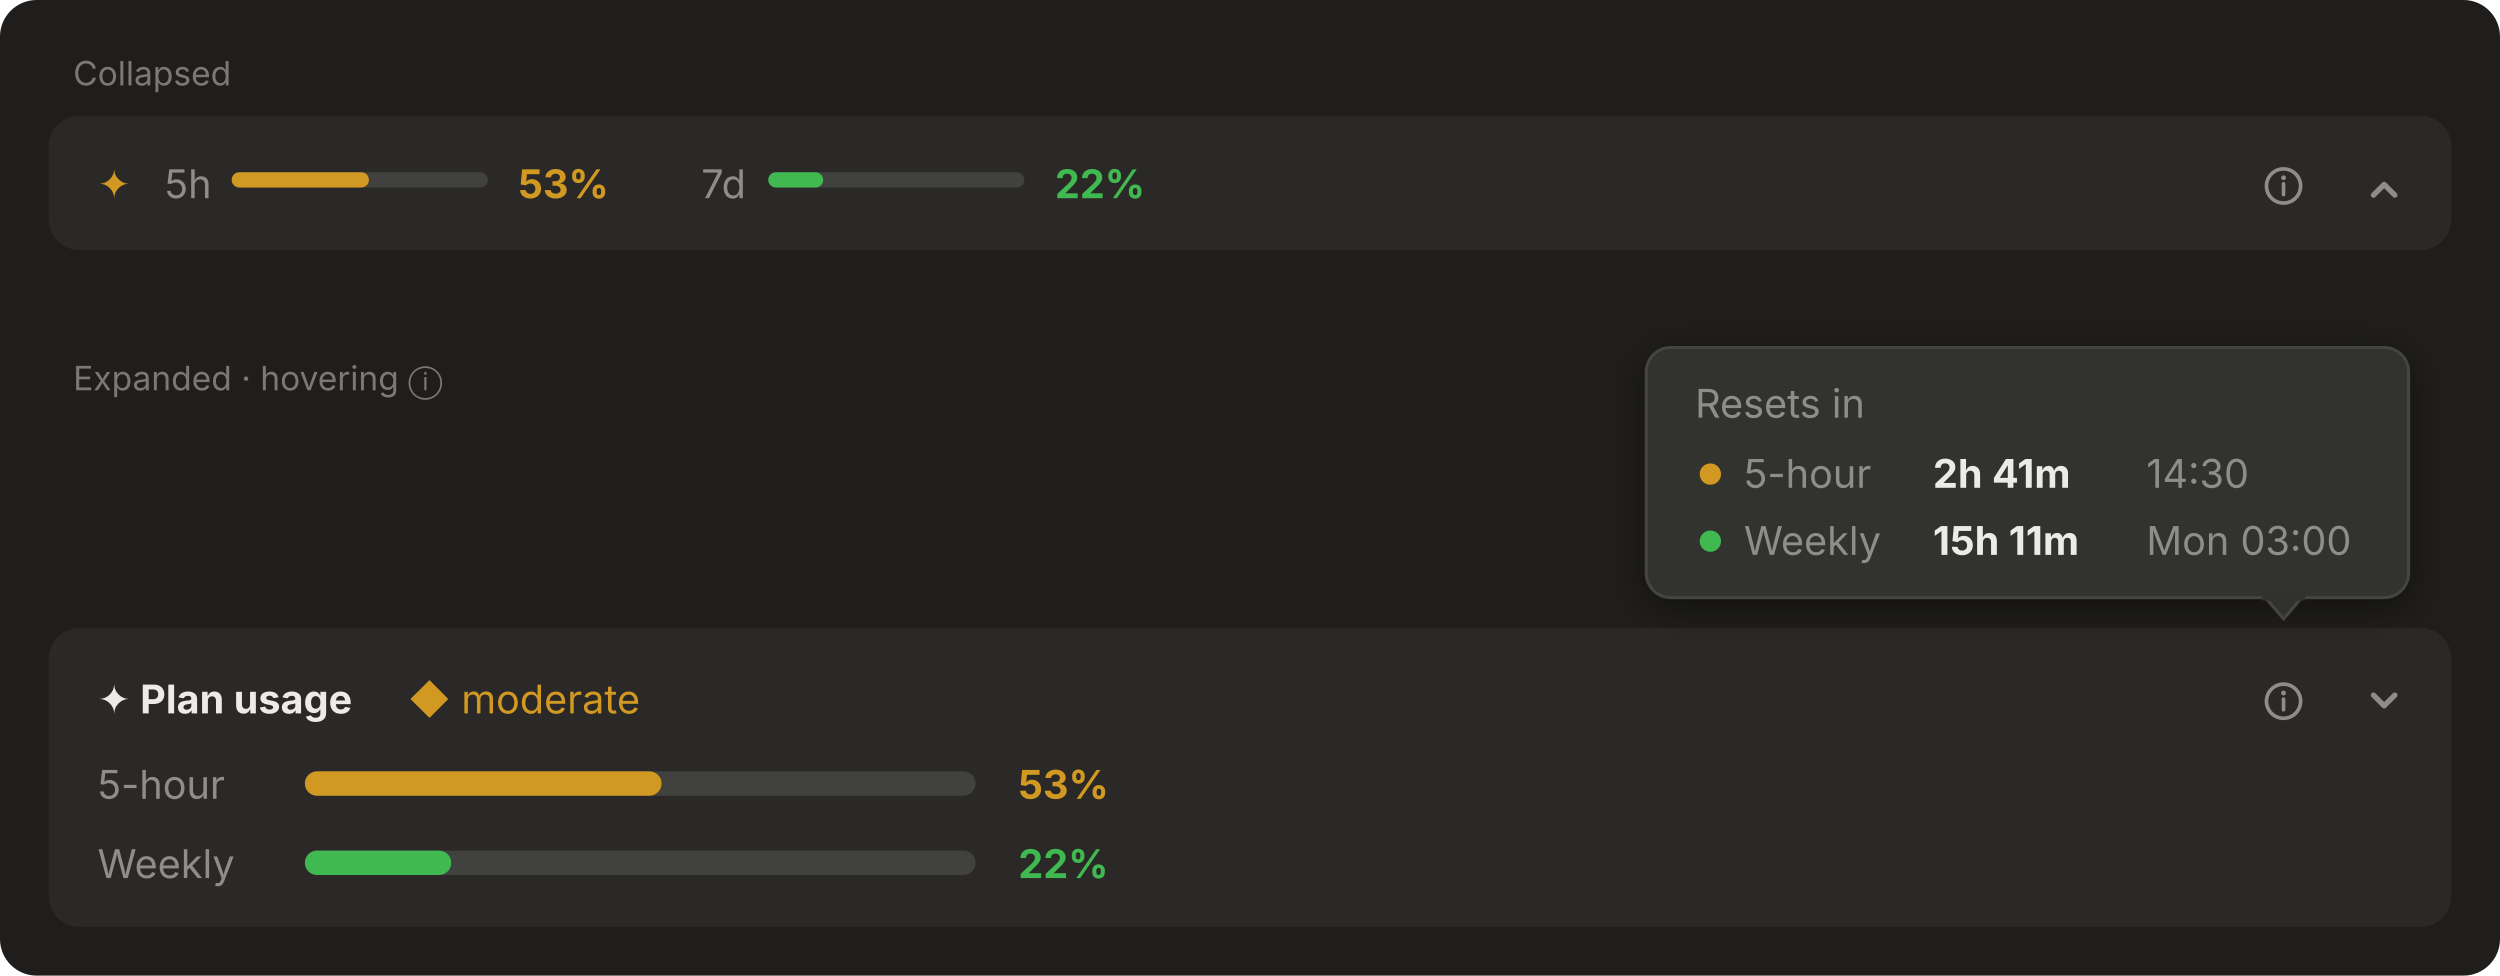
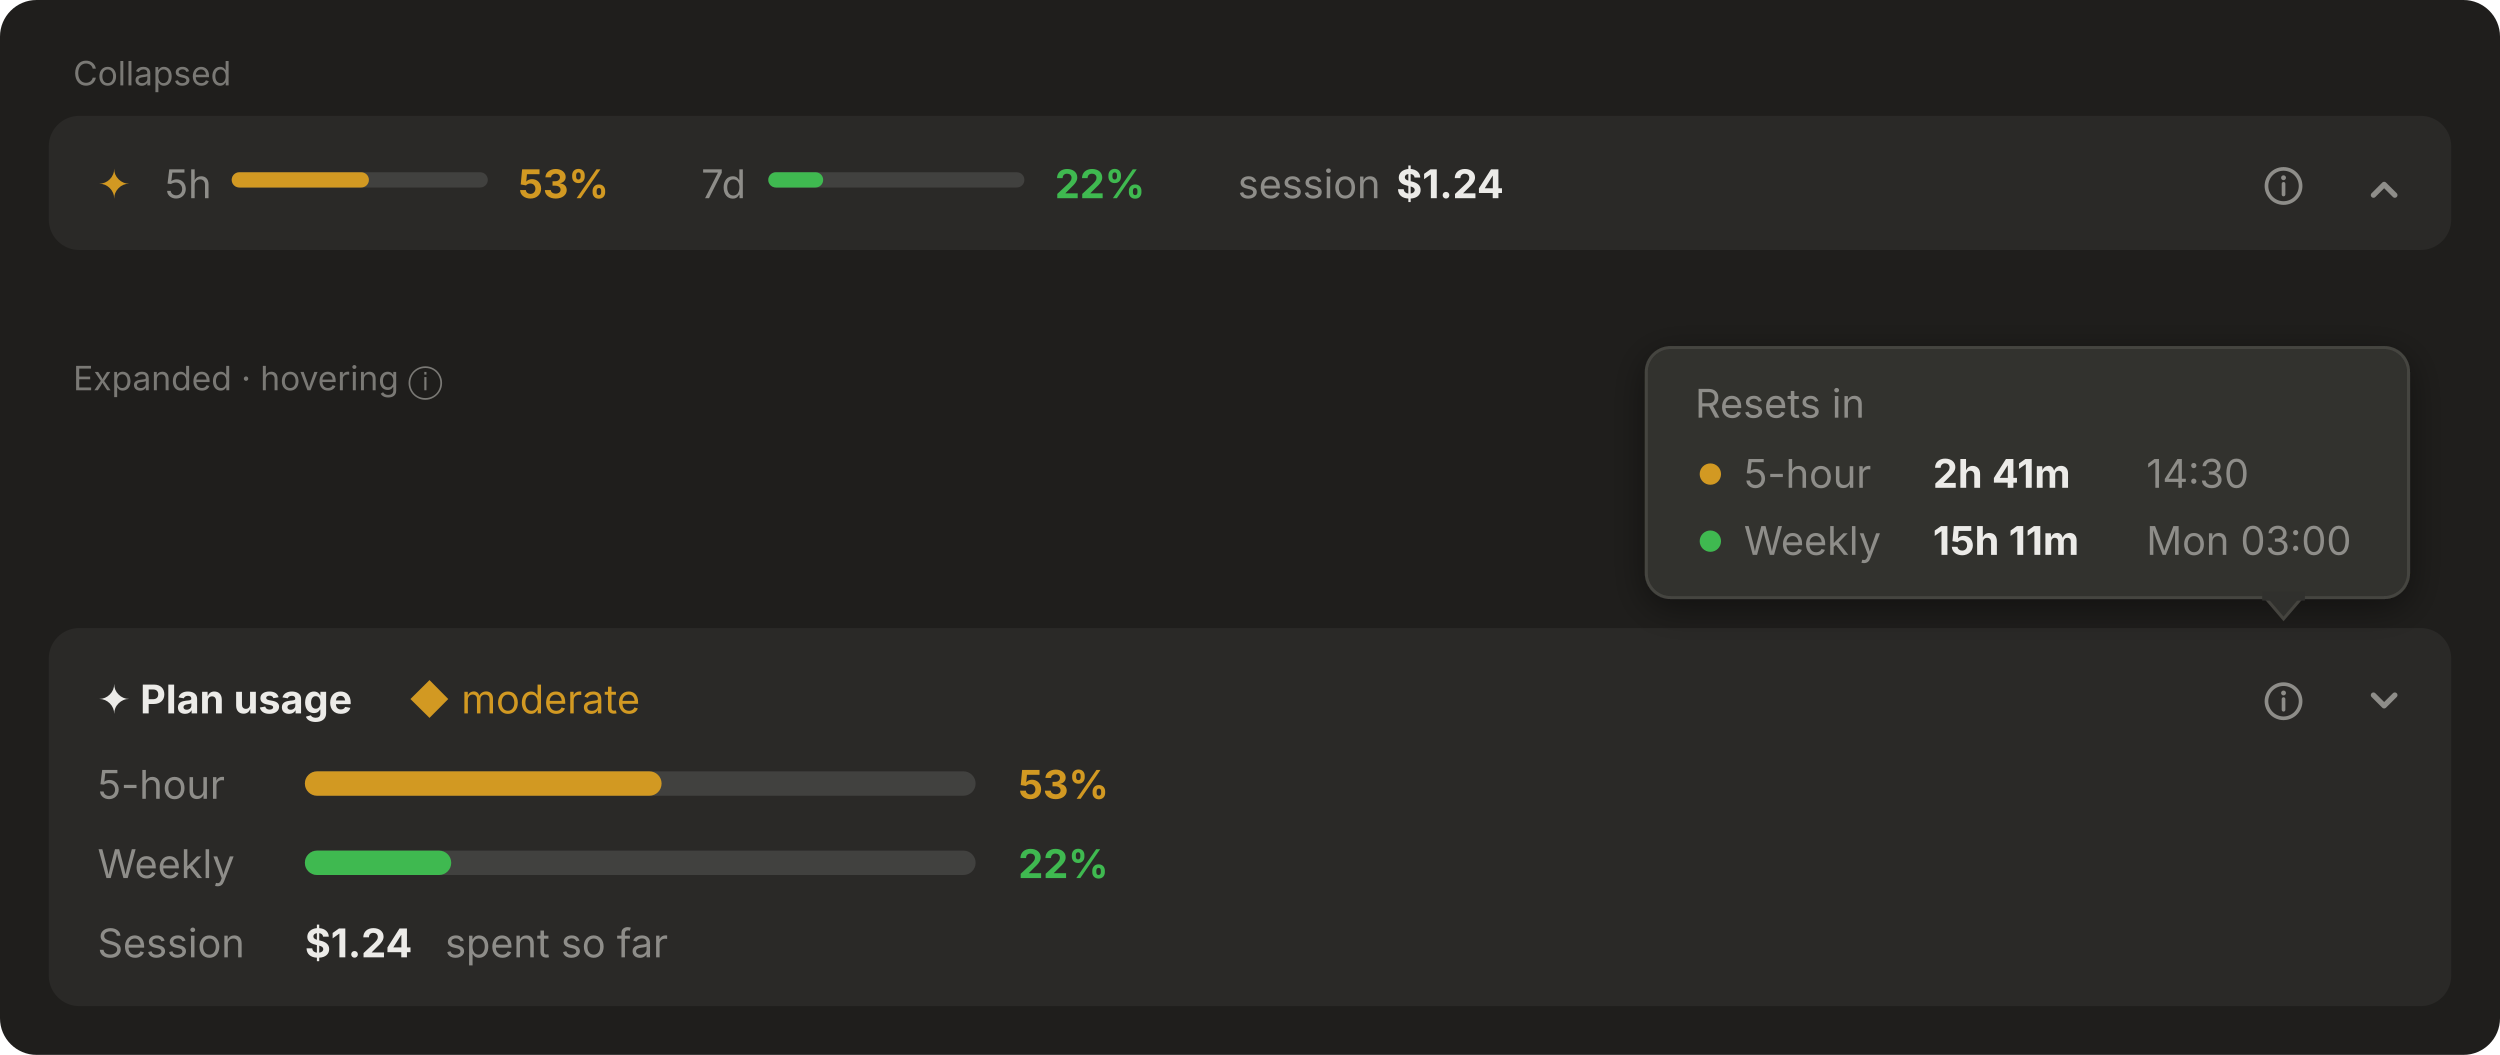
- <svg xmlns="http://www.w3.org/2000/svg" width="820" height="320" viewBox="0 0 820 320" font-family="-apple-system, 'Segoe UI', system-ui, sans-serif" font-size="13">
+ <svg xmlns="http://www.w3.org/2000/svg" width="820" height="346" viewBox="0 0 820 346" font-family="-apple-system, 'Segoe UI', system-ui, sans-serif" font-size="13">
  <defs>
    <filter id="shadow" x="-10%" y="-20%" width="120%" height="150%">
      <feDropShadow dx="0" dy="3" stdDeviation="6" flood-color="#000" flood-opacity="0.45" />
    </filter>
    <g id="info">
      <circle cx="7" cy="7" r="5.6" fill="none" stroke="#8e8d89" stroke-width="1.2" />
      <line x1="7" y1="6.3" x2="7" y2="9.8" stroke="#8e8d89" stroke-width="1.2" stroke-linecap="round" />
      <circle cx="7" cy="4.3" r="0.8" fill="#8e8d89" />
    </g>
  </defs>
-   <rect width="820" height="320" rx="12" fill="#1f1e1c" />
+   <rect width="820" height="346" rx="12" fill="#1f1e1c" />
  <text x="24" y="28" font-size="11" fill="#7a7975">Collapsed</text>
  <rect x="16" y="38" width="788" height="44" rx="10" fill="#2a2927" />
  <g transform="translate(0,65)">
    <text x="32" y="0" fill="#d29922">✦</text>
    <text x="54" y="0" fill="#8e8d89">5h</text>
    <rect x="76" y="-8.5" width="84" height="5" rx="2.5" fill="rgba(128,128,128,0.28)" />
    <rect x="76" y="-8.5" width="45" height="5" rx="2.5" fill="#d29922" />
    <text x="170" y="0" font-weight="700" fill="#d29922">53%</text>
    <text x="230" y="0" fill="#8e8d89">7d</text>
    <rect x="252" y="-8.5" width="84" height="5" rx="2.5" fill="rgba(128,128,128,0.28)" />
    <rect x="252" y="-8.5" width="18" height="5" rx="2.5" fill="#3fb950" />
    <text x="346" y="0" font-weight="700" fill="#3fb950">22%</text>
+     <text x="406" y="0" fill="#8e8d89">session</text>
+     <text x="458" y="0" font-weight="700" fill="#ecebe8">$1.24</text>
    <use href="#info" x="742" y="-11" />
    <path d="M778.5 -1 782 -4.5l3.5 3.5" fill="none" stroke="#8e8d89" stroke-width="1.75" stroke-linecap="round" stroke-linejoin="round" />
  </g>
  <text x="24" y="128" font-size="11" fill="#7a7975">Expanded · hovering ⓘ</text>
-   <rect x="16" y="206" width="788" height="98" rx="10" fill="#2a2927" />
+   <rect x="16" y="206" width="788" height="124" rx="10" fill="#2a2927" />
  <g transform="translate(0,234)">
    <text x="32" y="0" font-weight="700" fill="#ecebe8">✦ Plan usage</text>
    <text x="134" y="0" fill="#d29922">◆ moderate</text>
    <use href="#info" x="742" y="-11" />
    <path d="M778.5 -6 782 -2.5l3.5 -3.5" fill="none" stroke="#8e8d89" stroke-width="1.75" stroke-linecap="round" stroke-linejoin="round" />
  </g>
  <g transform="translate(0,262)">
    <text x="32" y="0" fill="#8e8d89">5-hour</text>
    <rect x="100" y="-9" width="220" height="8" rx="4" fill="rgba(128,128,128,0.28)" />
    <rect x="100" y="-9" width="117" height="8" rx="4" fill="#d29922" />
    <text x="334" y="0" font-weight="700" fill="#d29922">53%</text>
  </g>
  <g transform="translate(0,288)">
    <text x="32" y="0" fill="#8e8d89">Weekly</text>
    <rect x="100" y="-9" width="220" height="8" rx="4" fill="rgba(128,128,128,0.28)" />
    <rect x="100" y="-9" width="48" height="8" rx="4" fill="#3fb950" />
    <text x="334" y="0" font-weight="700" fill="#3fb950">22%</text>
+   </g>
+   <g transform="translate(0,314)">
+     <text x="32" y="0" fill="#8e8d89">Session</text>
+     <text x="100" y="0" font-weight="700" fill="#ecebe8">$1.24</text>
+     <text x="146" y="0" fill="#8e8d89">spent so far</text>
  </g>
  <g filter="url(#shadow)">
    <rect x="540" y="114" width="250" height="82" rx="8" fill="#30302d" stroke="#45443f" />
  </g>
  <text x="556" y="137" fill="#8e8d89">Resets in</text>
  <g transform="translate(0,160)">
    <circle cx="561" cy="-4.5" r="3.5" fill="#d29922" />
    <text x="572" y="0" fill="#8e8d89">5-hour</text>
    <text x="634" y="0" font-weight="700" fill="#ecebe8">2h 41m</text>
    <text x="704" y="0" fill="#8e8d89">14:30</text>
  </g>
  <g transform="translate(0,182)">
    <circle cx="561" cy="-4.5" r="3.5" fill="#3fb950" />
    <text x="572" y="0" fill="#8e8d89">Weekly</text>
    <text x="634" y="0" font-weight="700" fill="#ecebe8">15h 11m</text>
    <text x="704" y="0" fill="#8e8d89">Mon 03:00</text>
  </g>
  <path d="M743 196 749 203 755 196" fill="#30302d" stroke="#45443f" />
  <rect x="742" y="194" width="14" height="3" fill="#30302d" />
</svg>
